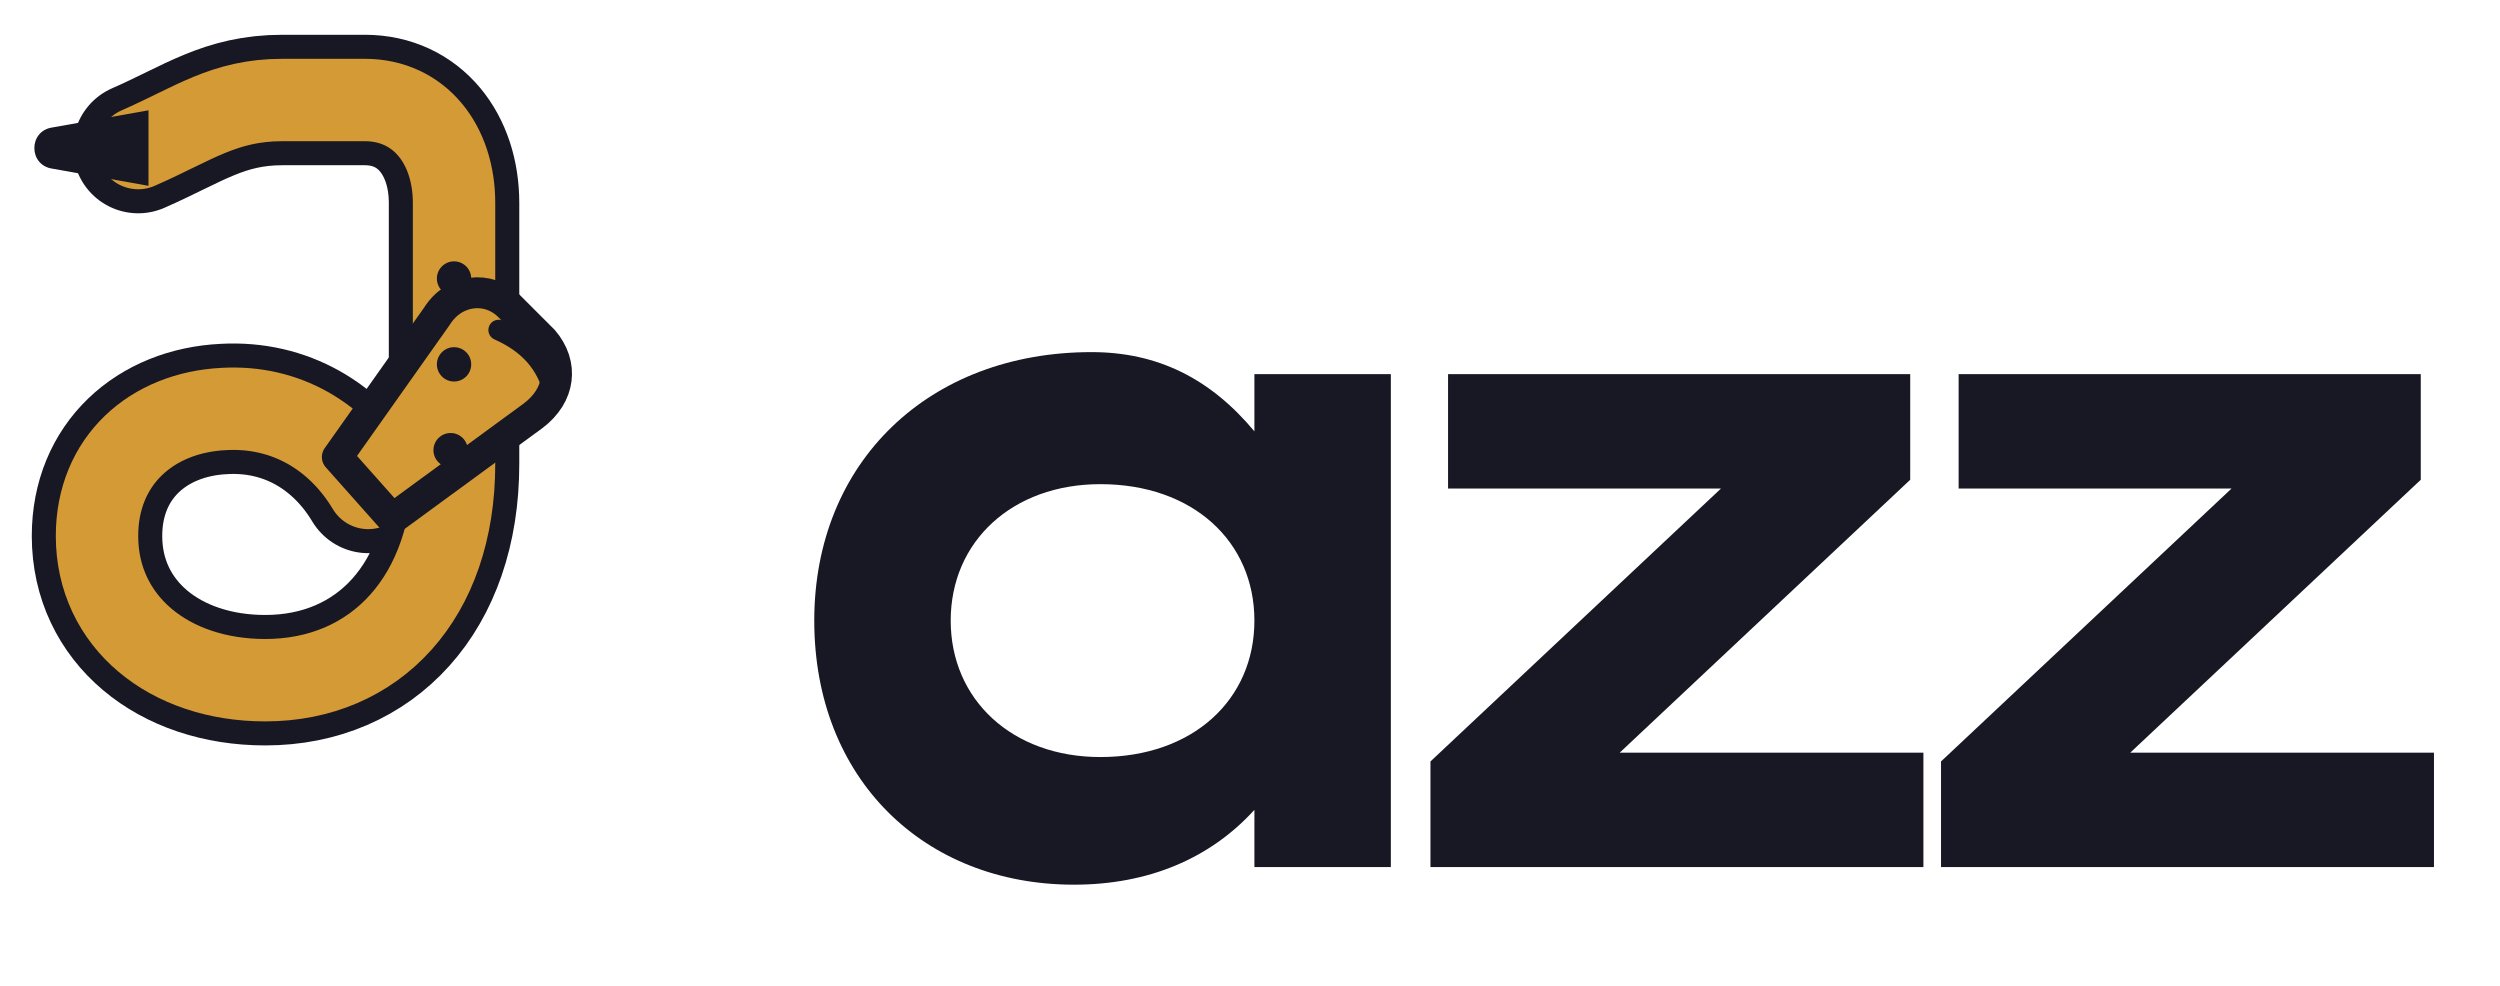
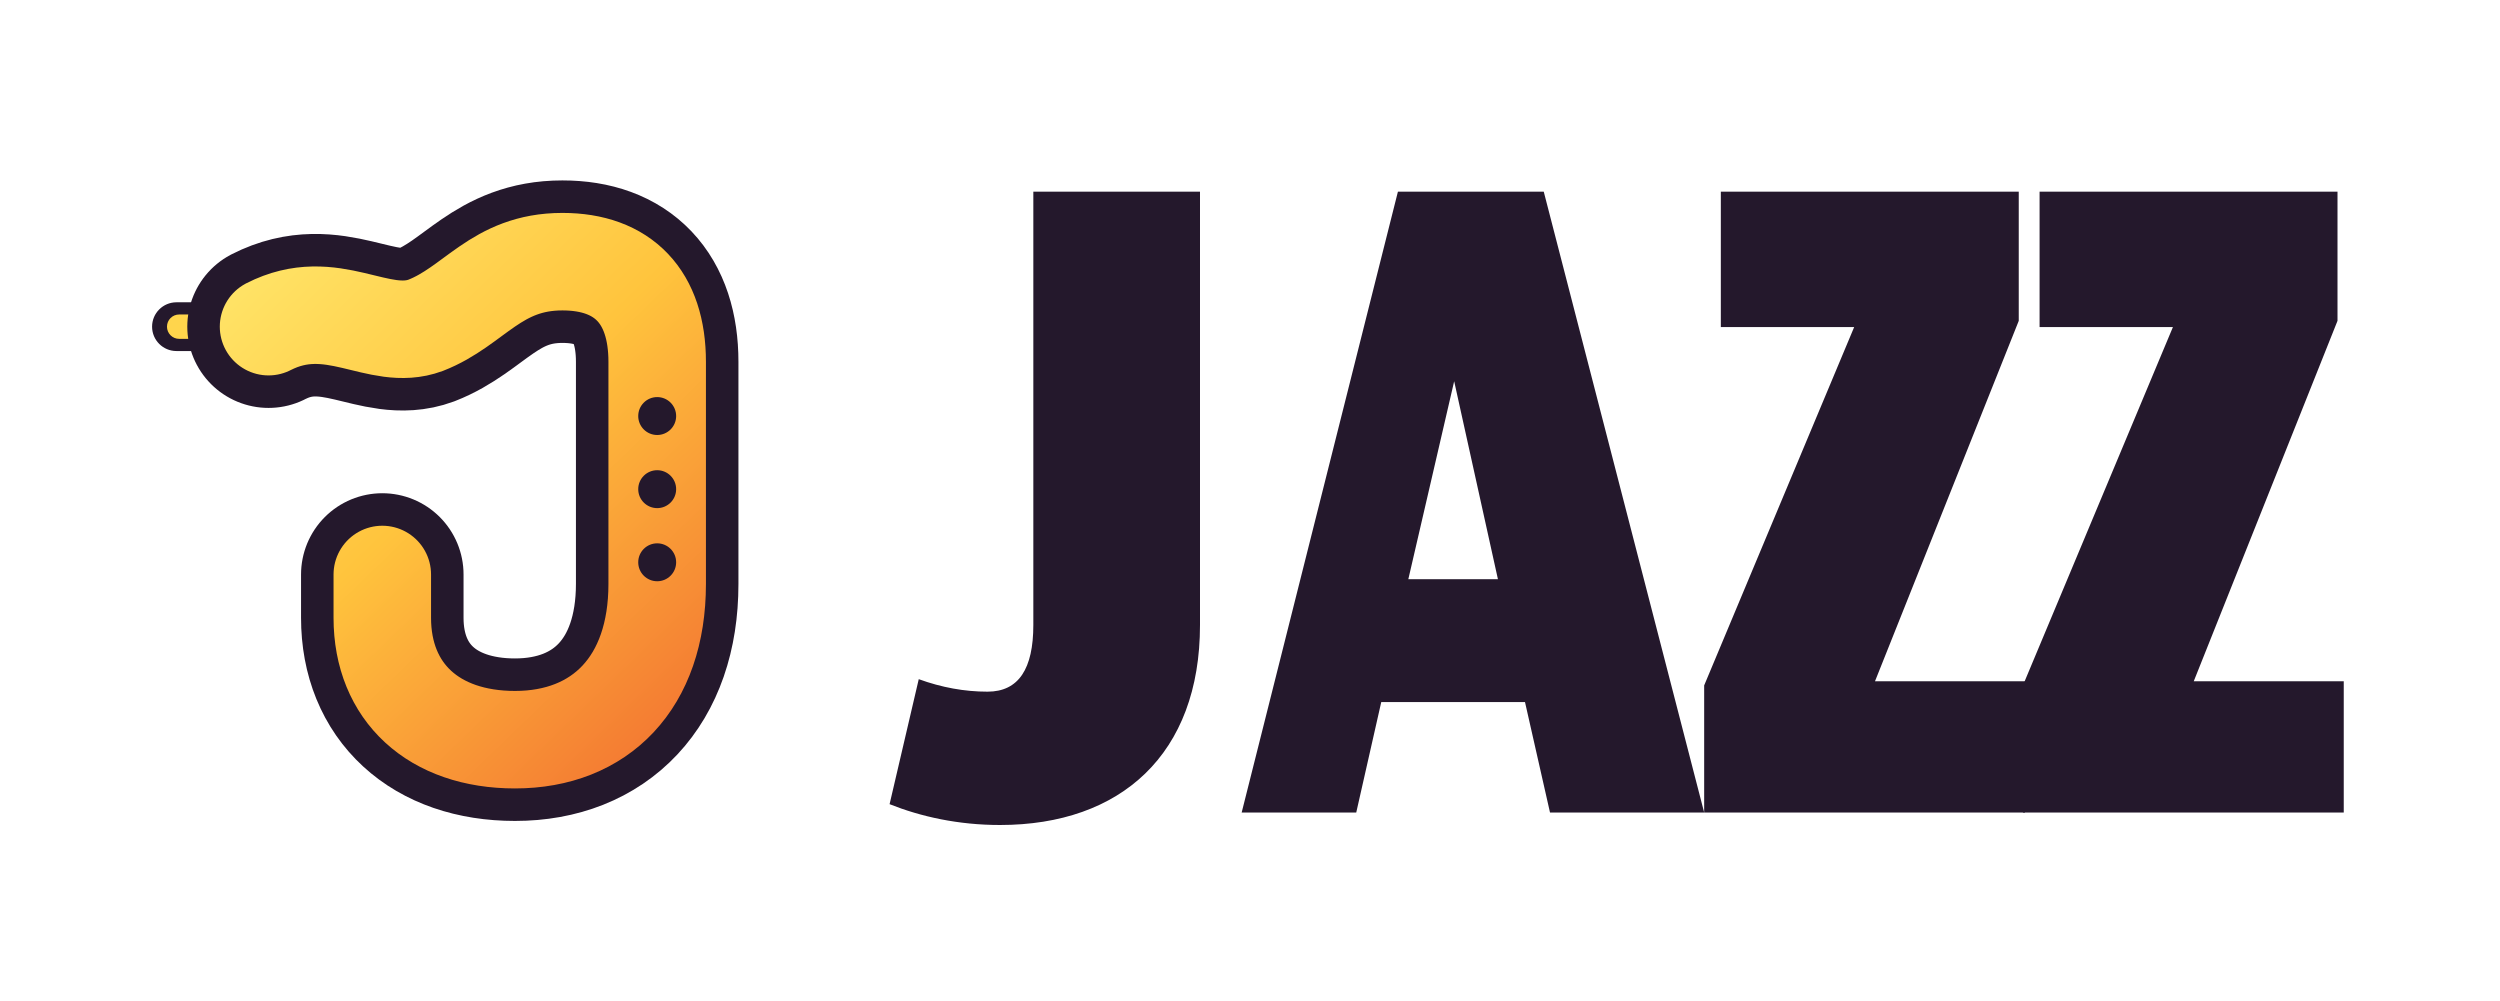
- <svg xmlns="http://www.w3.org/2000/svg" viewBox="-8 -4 568 224" role="img">
-   <g transform="scale(.78)">
-     <path d="M30 38C46 31 55 24 72 24h24c16 0 26 13 26 30v76c0 39-23 63-55 63-28 0-49-17-49-42 0-22 16-36 37-37 18-1 33 8 42 23" fill="none" stroke="#171824" stroke-width="38" stroke-linecap="round" stroke-linejoin="round" />
-     <path d="M30 38C46 31 55 24 72 24h24c16 0 26 13 26 30v76c0 39-23 63-55 63-28 0-49-17-49-42 0-22 16-36 37-37 18-1 33 8 42 23" fill="none" stroke="#D49A35" stroke-width="24" stroke-linecap="round" stroke-linejoin="round" />
-     <path d="M5 32l28-5v22L5 44c-7-1-7-11 0-12Z" fill="#171824" />
-     <path d="m88 128 16 18 41-30c8-6 9-15 3-22l-10-10c-6-6-16-5-21 3l-29 41Z" fill="#D49A35" stroke="#171824" stroke-width="9" stroke-linejoin="round" />
-     <path d="M135 91c9 4 14 10 16 18" fill="none" stroke="#171824" stroke-width="6" stroke-linecap="round" />
-     <circle cx="122" cy="76" r="5" fill="#171824" />
-     <circle cx="122" cy="101" r="5" fill="#171824" />
-     <circle cx="121" cy="126" r="5" fill="#171824" />
+ <svg xmlns="http://www.w3.org/2000/svg" viewBox="0 0 1200 480" role="img" aria-labelledby="jazz-wordmark-title jazz-wordmark-desc">
+   <defs>
+     <linearGradient id="jazz-wordmark-brass" x1="64" y1="72" x2="396" y2="416" gradientUnits="userSpaceOnUse">
+       <stop offset="0" stop-color="#FFE66A" />
+       <stop offset=".48" stop-color="#FFC43D" />
+       <stop offset="1" stop-color="#F47A32" />
+     </linearGradient>
+   </defs>
+   <g data-role="logo-mark" transform="translate(60 84) scale(.65)">
+     <rect x="20" y="94" width="108" height="36" rx="18" fill="#24182C" />
+     <rect x="31" y="103" width="63" height="18" rx="9" fill="#FFD54C" />
+     <path d="M106 112C153 88 187 124 222 111C258 97 274 64 323 64C368 64 393 90 393 138V302C393 375 351 417 288 417C228 417 190 382 190 327V295" fill="none" stroke="#24182C" stroke-width="120" stroke-linecap="round" stroke-linejoin="round" />
+     <path d="M106 112C153 88 187 124 222 111C258 97 274 64 323 64C368 64 393 90 393 138V302C393 375 351 417 288 417C228 417 190 382 190 327V295" fill="none" stroke="url(#jazz-wordmark-brass)" stroke-width="72" stroke-linecap="round" stroke-linejoin="round" />
+     <circle cx="393" cy="178" r="14" fill="#24182C" />
+     <circle cx="393" cy="232" r="14" fill="#24182C" />
+     <circle cx="393" cy="286" r="14" fill="#24182C" />
  </g>
-   <path fill="#171824" fill-rule="evenodd" d="M240 76c-37 0-63 25-63 61s25 60 59 60c17 0 31-6 41-17v13h31V81h-31v13c-10-12-22-18-37-18Zm2 30c21 0 35 13 35 31s-14 31-35 31c-20 0-34-13-34-31s14-31 34-31Z" />
-   <path fill="#171824" d="M321 81h105v24l-66 62h69v26H317v-24l66-62h-62V81Zm116 0h105v24l-66 62h69v26H433v-24l66-62h-62V81Z" />
+   <g data-role="wordmark" transform="translate(-39 0)" fill="#24182C">
+     <path d="M535 92H615V300C615 362 577 396 519 396C499 396 481 392 466 386L480 326C491 330 502 332 513 332C528 332 535 321 535 300Z" />
+     <path d="M635 390L710 92H780L857 390H783L771 337H702L690 390ZM715 278H758L737 183Z" fill-rule="evenodd" />
+     <path d="M865 92H1008V154L939 327H1011V390H857V329L929 157H865Z" />
+     <path d="M1018 92H1161V154L1092 327H1164V390H1010V329L1082 157H1018Z" />
+   </g>
</svg>
